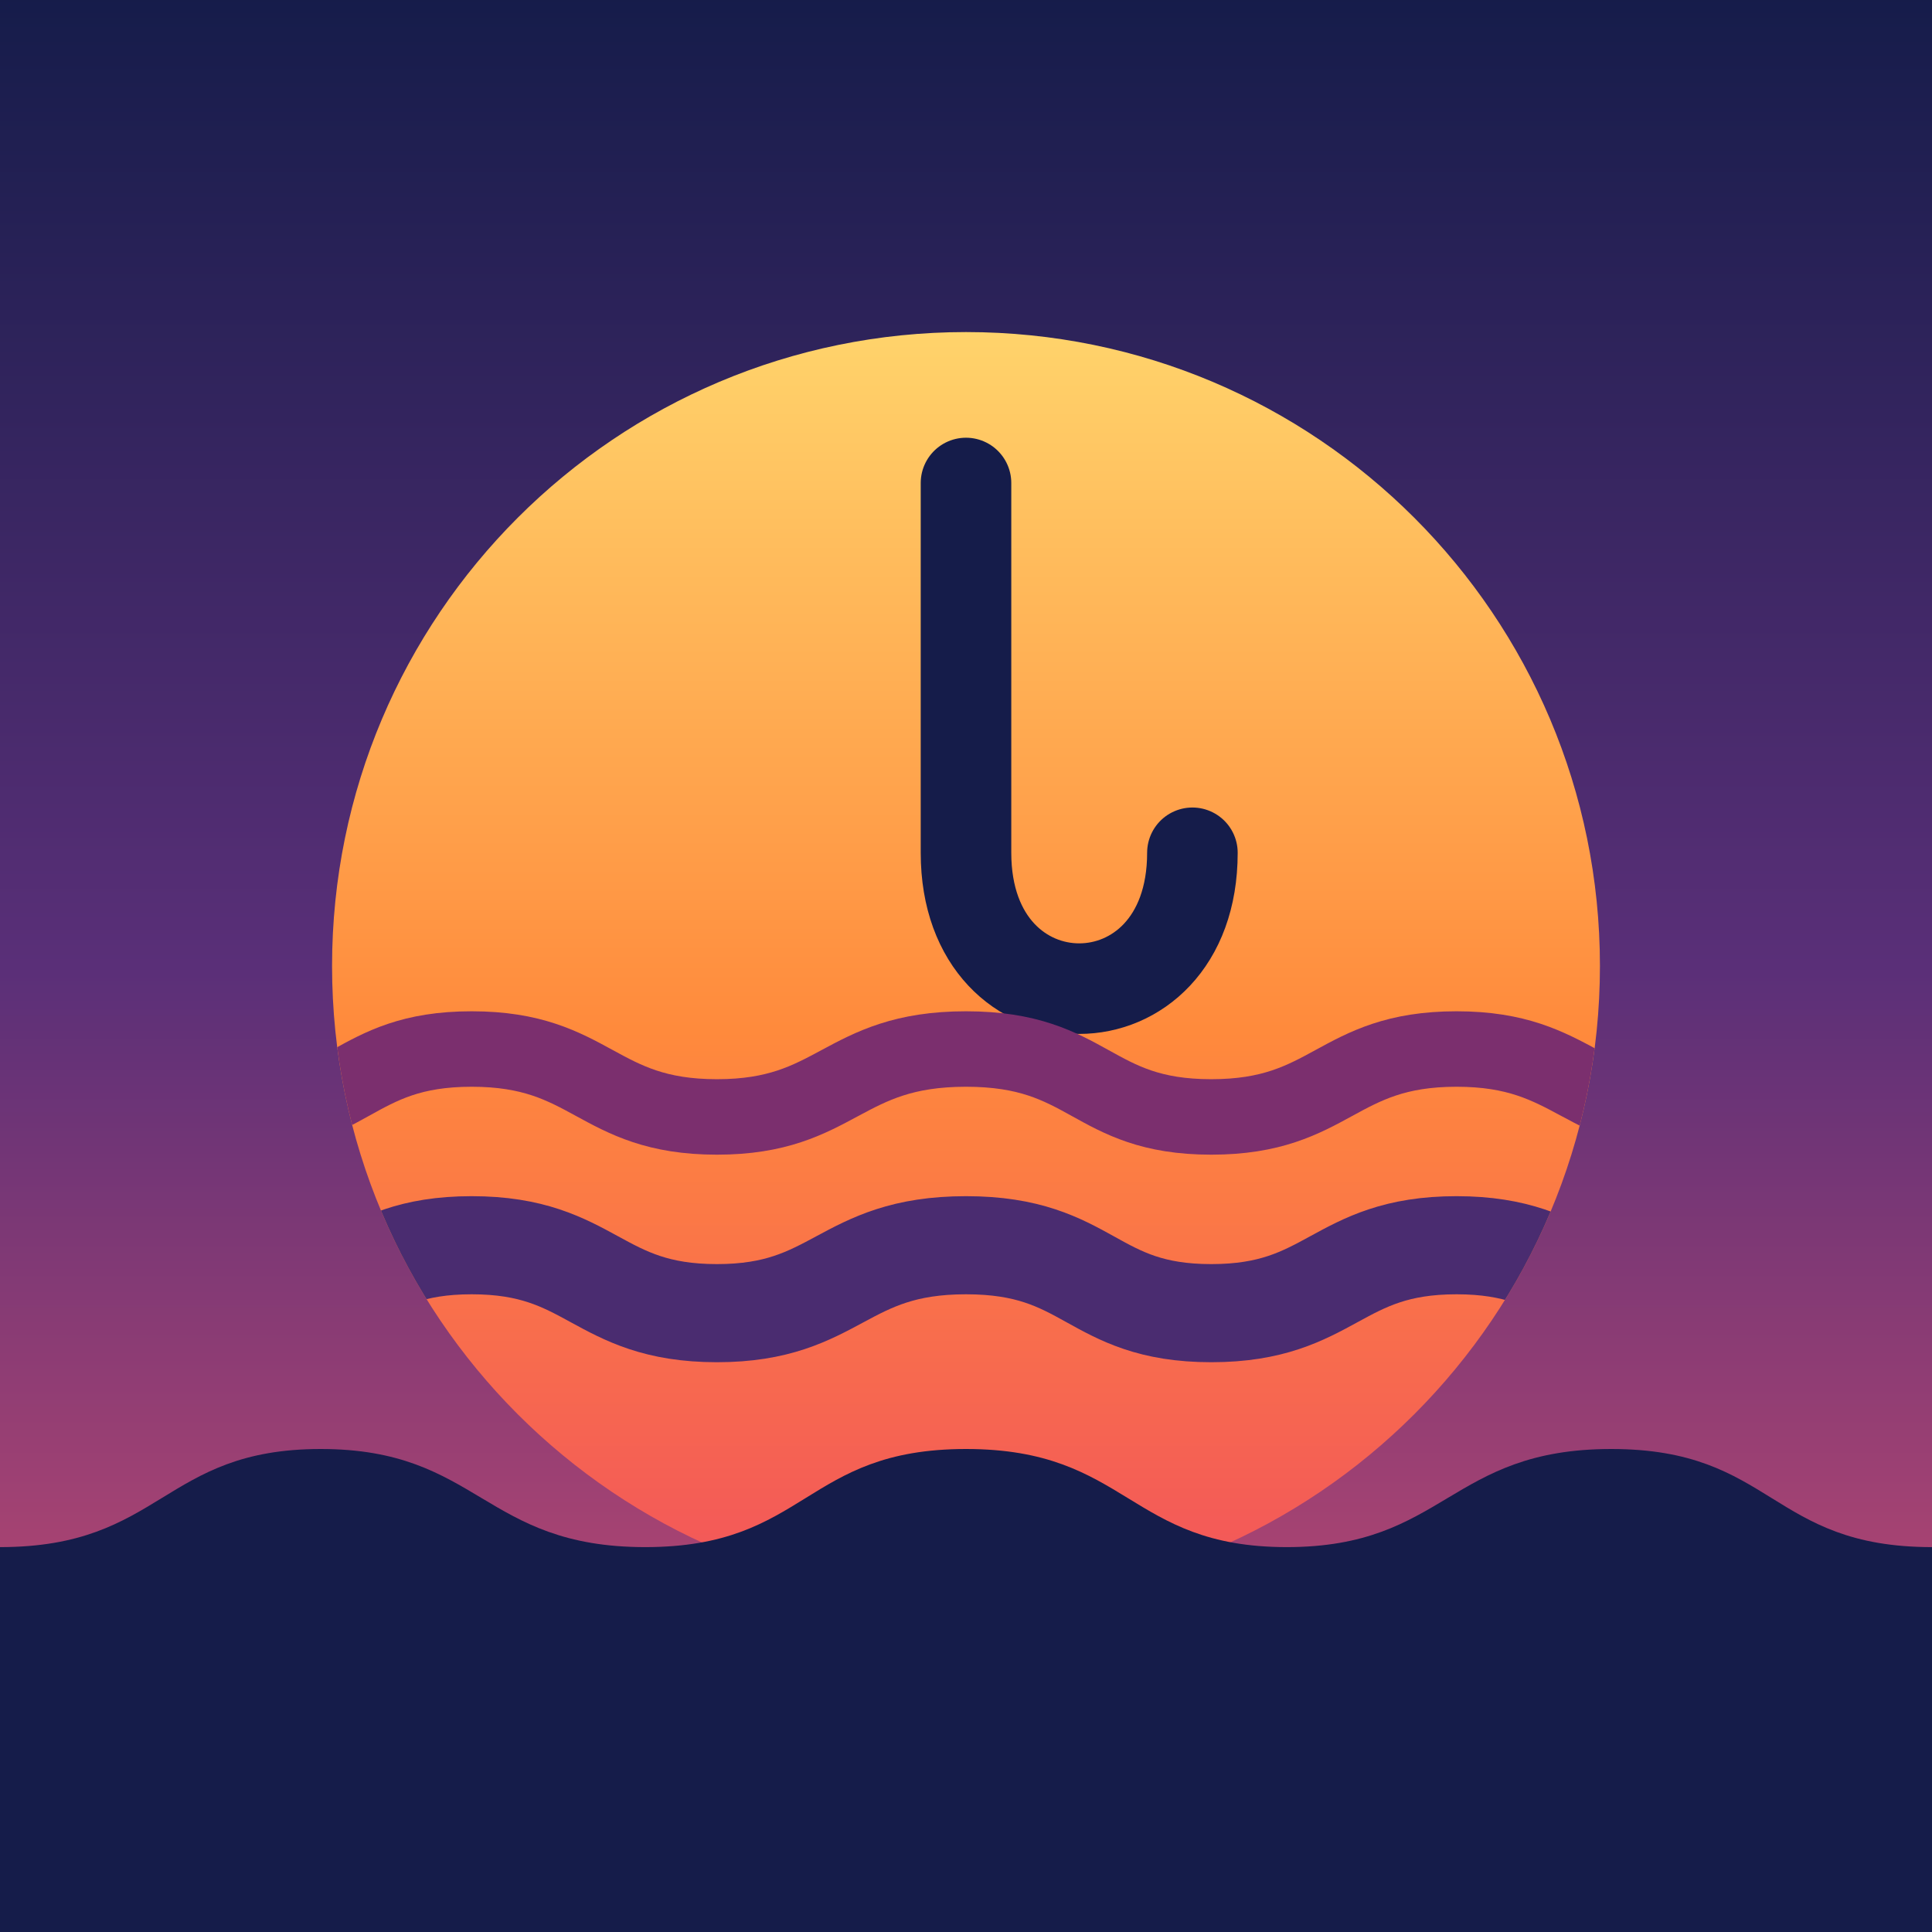
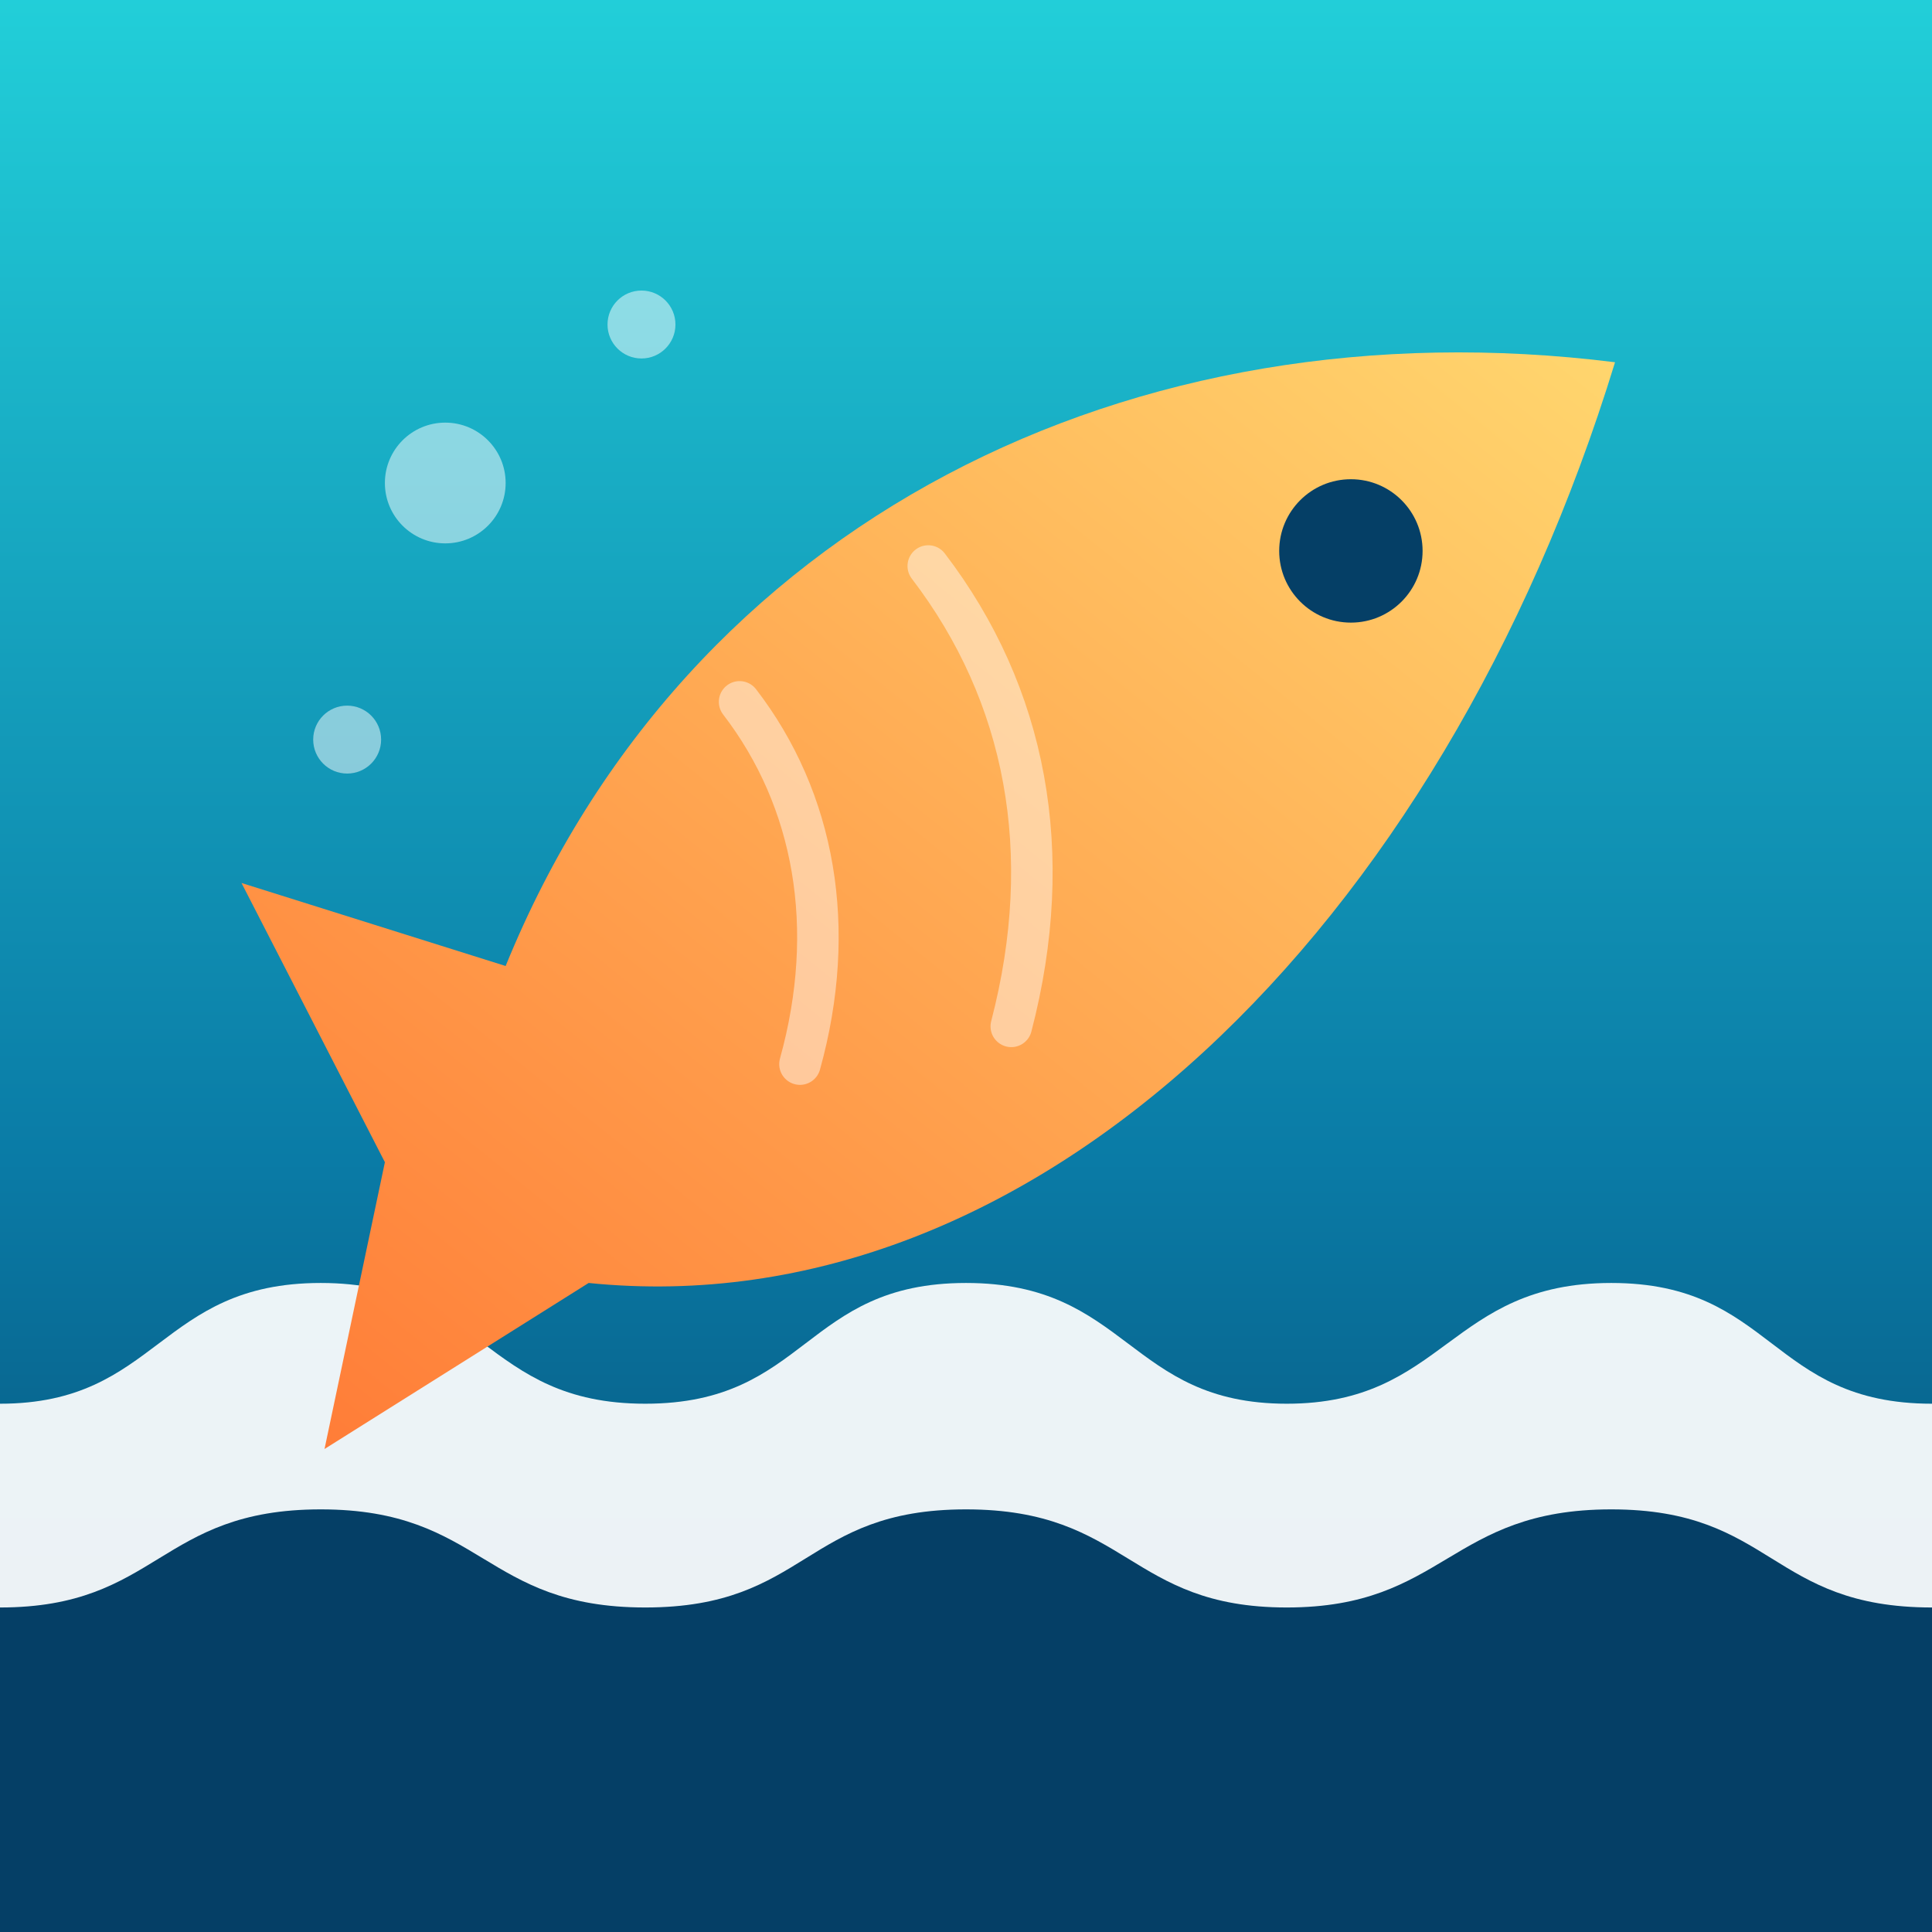
<svg xmlns="http://www.w3.org/2000/svg" viewBox="0 0 512 512">
  <defs>
-     <linearGradient id="sky" x1="0" y1="0" x2="0" y2="1">
-       <stop offset="0" stop-color="#151c4a" />
-       <stop offset=".5" stop-color="#5a2f78" />
-       <stop offset="1" stop-color="#d9506e" />
+     <linearGradient id="sea" x1="0" y1="0" x2="0" y2="1">
+       <stop offset="0" stop-color="#22cfd9" />
+       <stop offset=".6" stop-color="#0a7ba6" />
+       <stop offset="1" stop-color="#053f66" />
    </linearGradient>
-     <linearGradient id="sun" x1="0" y1="0" x2="0" y2="1">
-       <stop offset="0" stop-color="#ffd36b" />
-       <stop offset=".55" stop-color="#ff8a3c" />
-       <stop offset="1" stop-color="#f2545b" />
+     <linearGradient id="fish" x1="0" y1="1" x2="1" y2="0">
+       <stop offset="0" stop-color="#ff7a36" />
+       <stop offset="1" stop-color="#ffd66e" />
    </linearGradient>
  </defs>
-   <rect width="512" height="512" fill="url(#sky)" />
-   <circle cx="256" cy="256" r="168" fill="url(#sun)" />
-   <path d="M256 128v98c0 48 60 48 60 0" fill="none" stroke="#151c4a" stroke-width="24" stroke-linecap="round" />
-   <clipPath id="disc">
-     <circle cx="256" cy="256" r="168" />
-   </clipPath>
-   <g fill="none" stroke-width="20" clip-path="url(#disc)">
-     <path stroke="#7b2f6e" d="M60 296c33 0 33-18 65-18s33 18 65 18 33-18 66-18 33 18 65 18 33-18 65-18 33 18 66 18" />
-     <path stroke="#4a2c70" stroke-width="26" d="M60 348c33 0 33-18 65-18s33 18 65 18 33-18 66-18 33 18 65 18 33-18 65-18 33 18 66 18" />
+   <rect width="512" height="512" fill="url(#sea)" />
+   <g fill="#fff" fill-opacity=".5">
+     <circle cx="118" cy="128" r="16" />
+     <circle cx="170" cy="86" r="9" />
+     <circle cx="92" cy="196" r="9" />
  </g>
-   <path d="M0 410c43 0 43-26 85-26s43 26 86 26 42-26 85-26 43 26 85 26 43-26 86-26 42 26 85 26v102H0z" fill="#151c4a" />
+   <path d="M0 372c42 0 42-32 85-32s43 32 86 32 42-32 85-32 43 32 85 32 43-32 86-32 42 32 85 32v140H0z" fill="#fff" fill-opacity=".92" />
+   <path d="M0 426c42 0 42-26 85-26s43 26 86 26 42-26 85-26 43 26 85 26 43-26 86-26 42 26 85 26v86H0z" fill="#053f66" />
+   <path d="M428 96C300 80 182 138 134 256L64 234l38 74-16 76 70-44c118 12 226-94 272-244Z" fill="url(#fish)" />
+   <circle cx="358" cy="146" r="19" fill="#053f66" />
+   <path d="M246 150c26 34 34 76 22 122M196 186c20 26 26 60 16 96" fill="none" stroke="#fff" stroke-opacity=".45" stroke-width="11" stroke-linecap="round" />
</svg>
